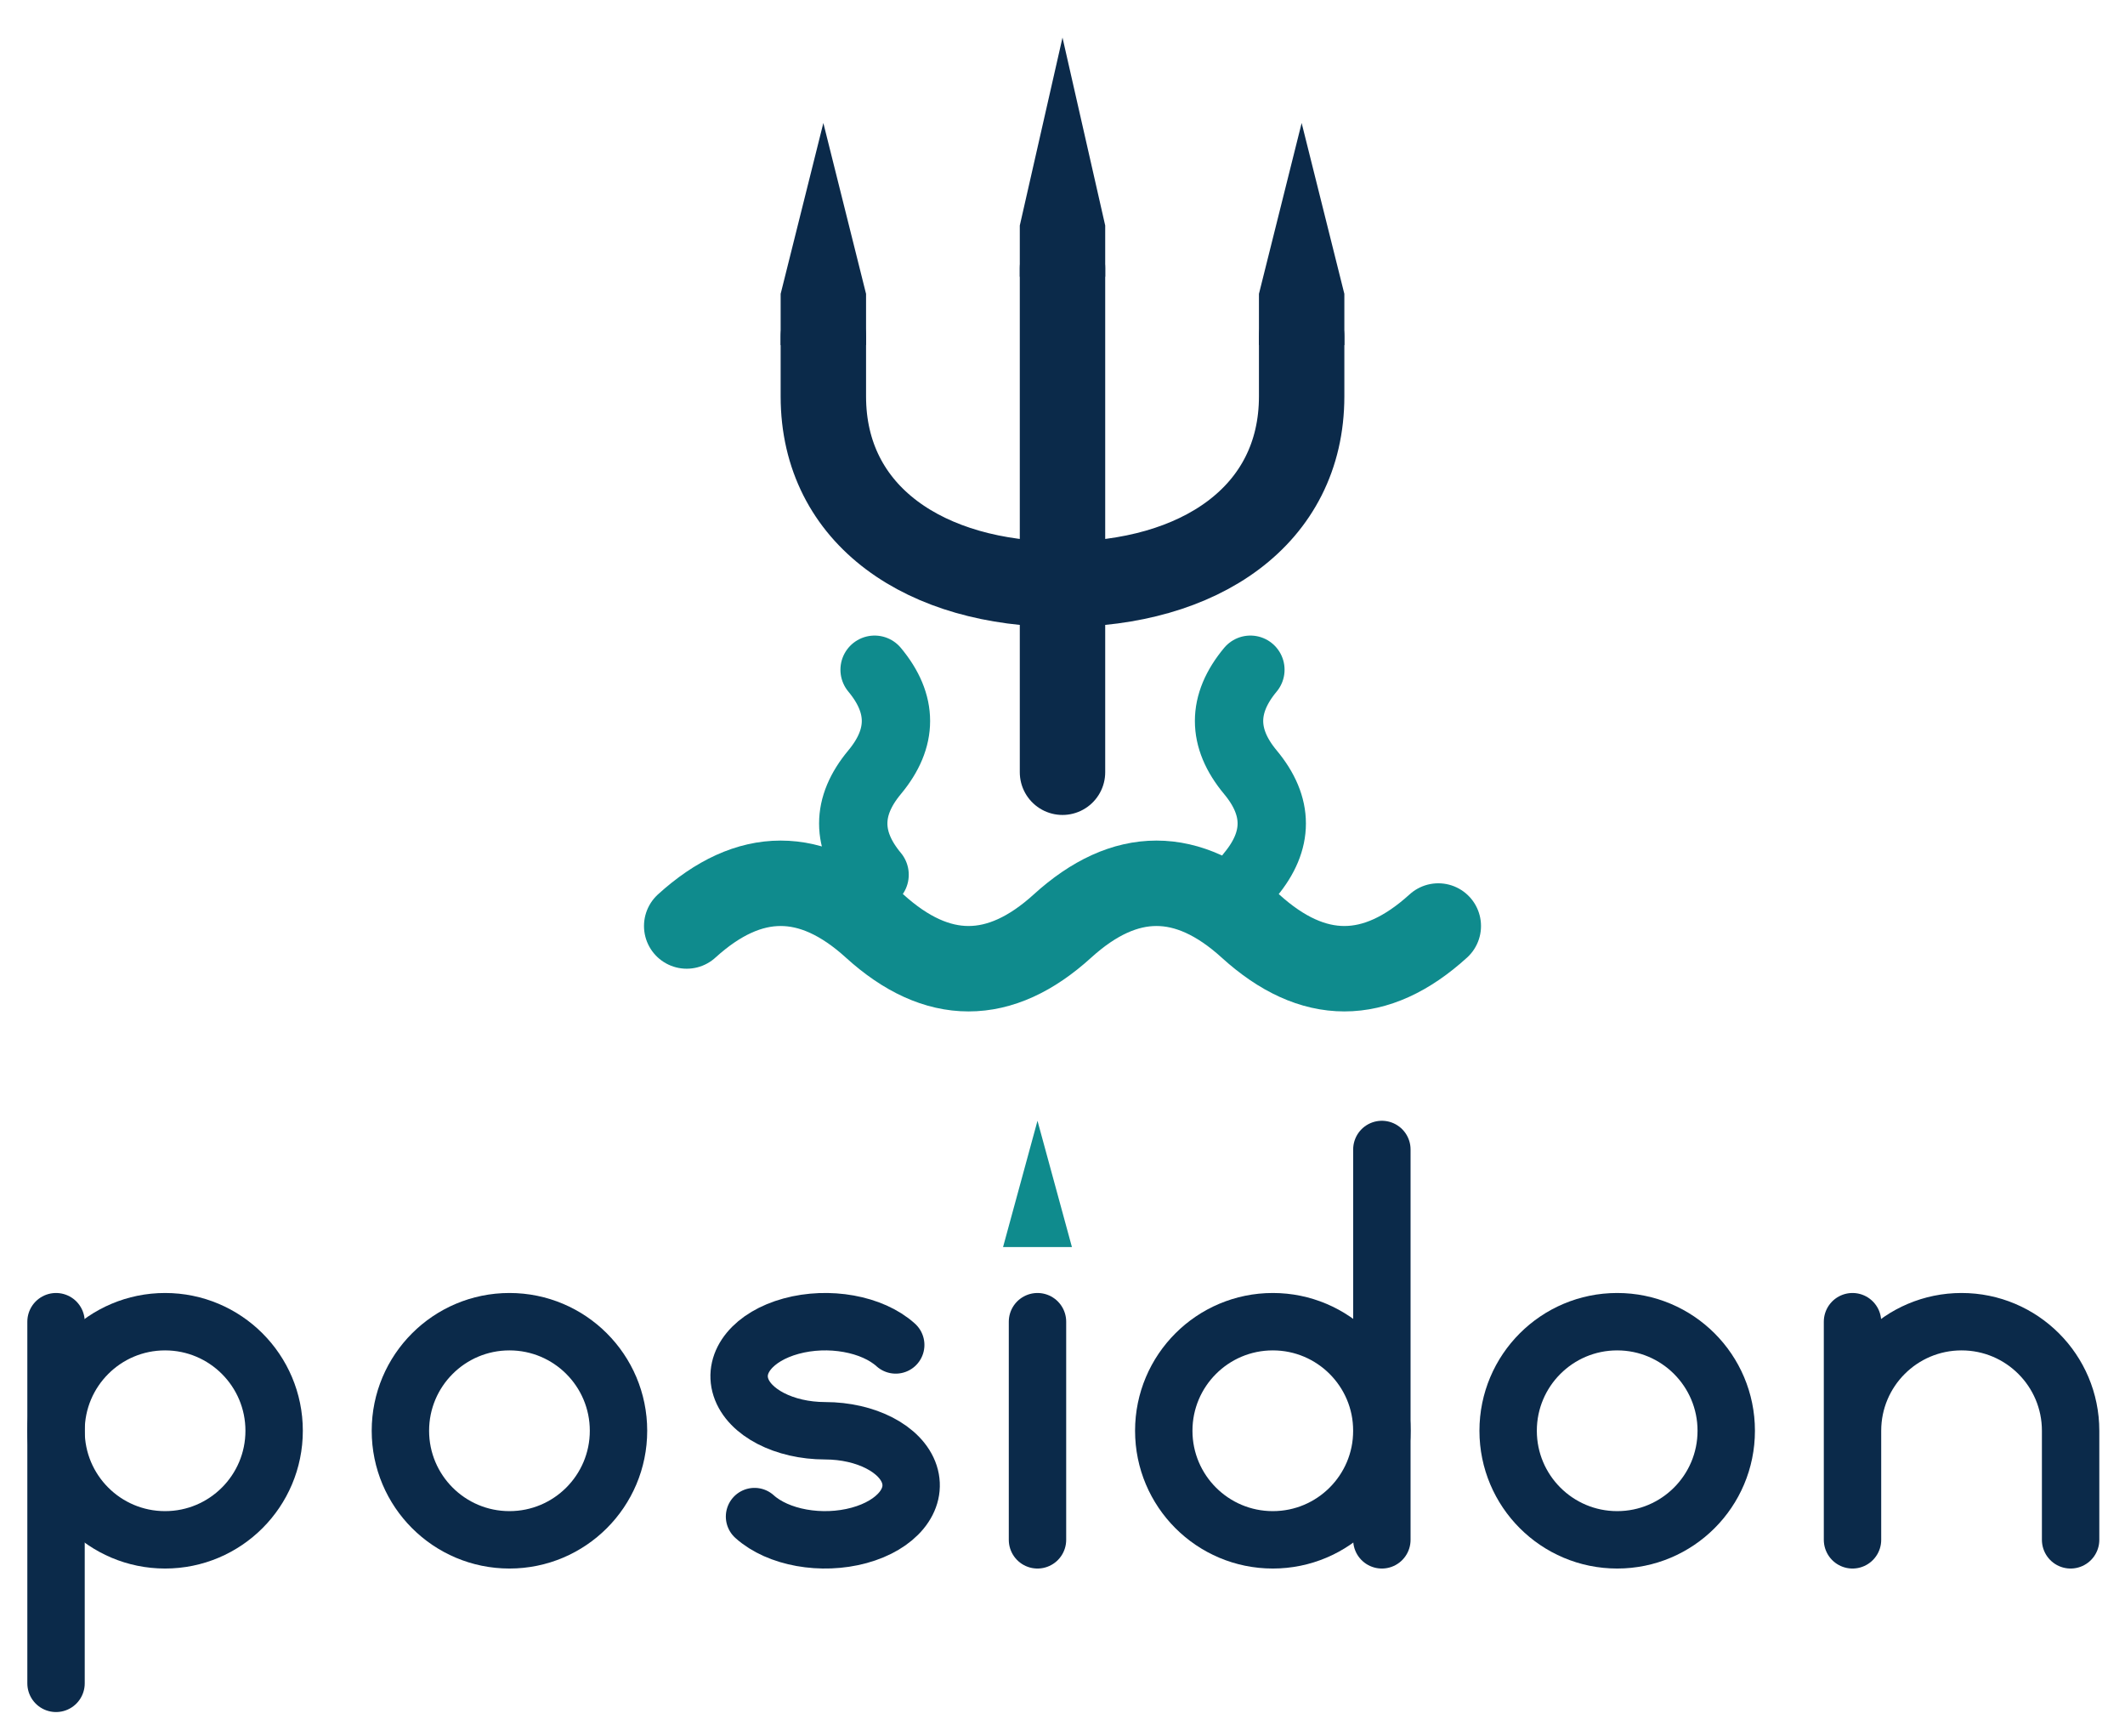
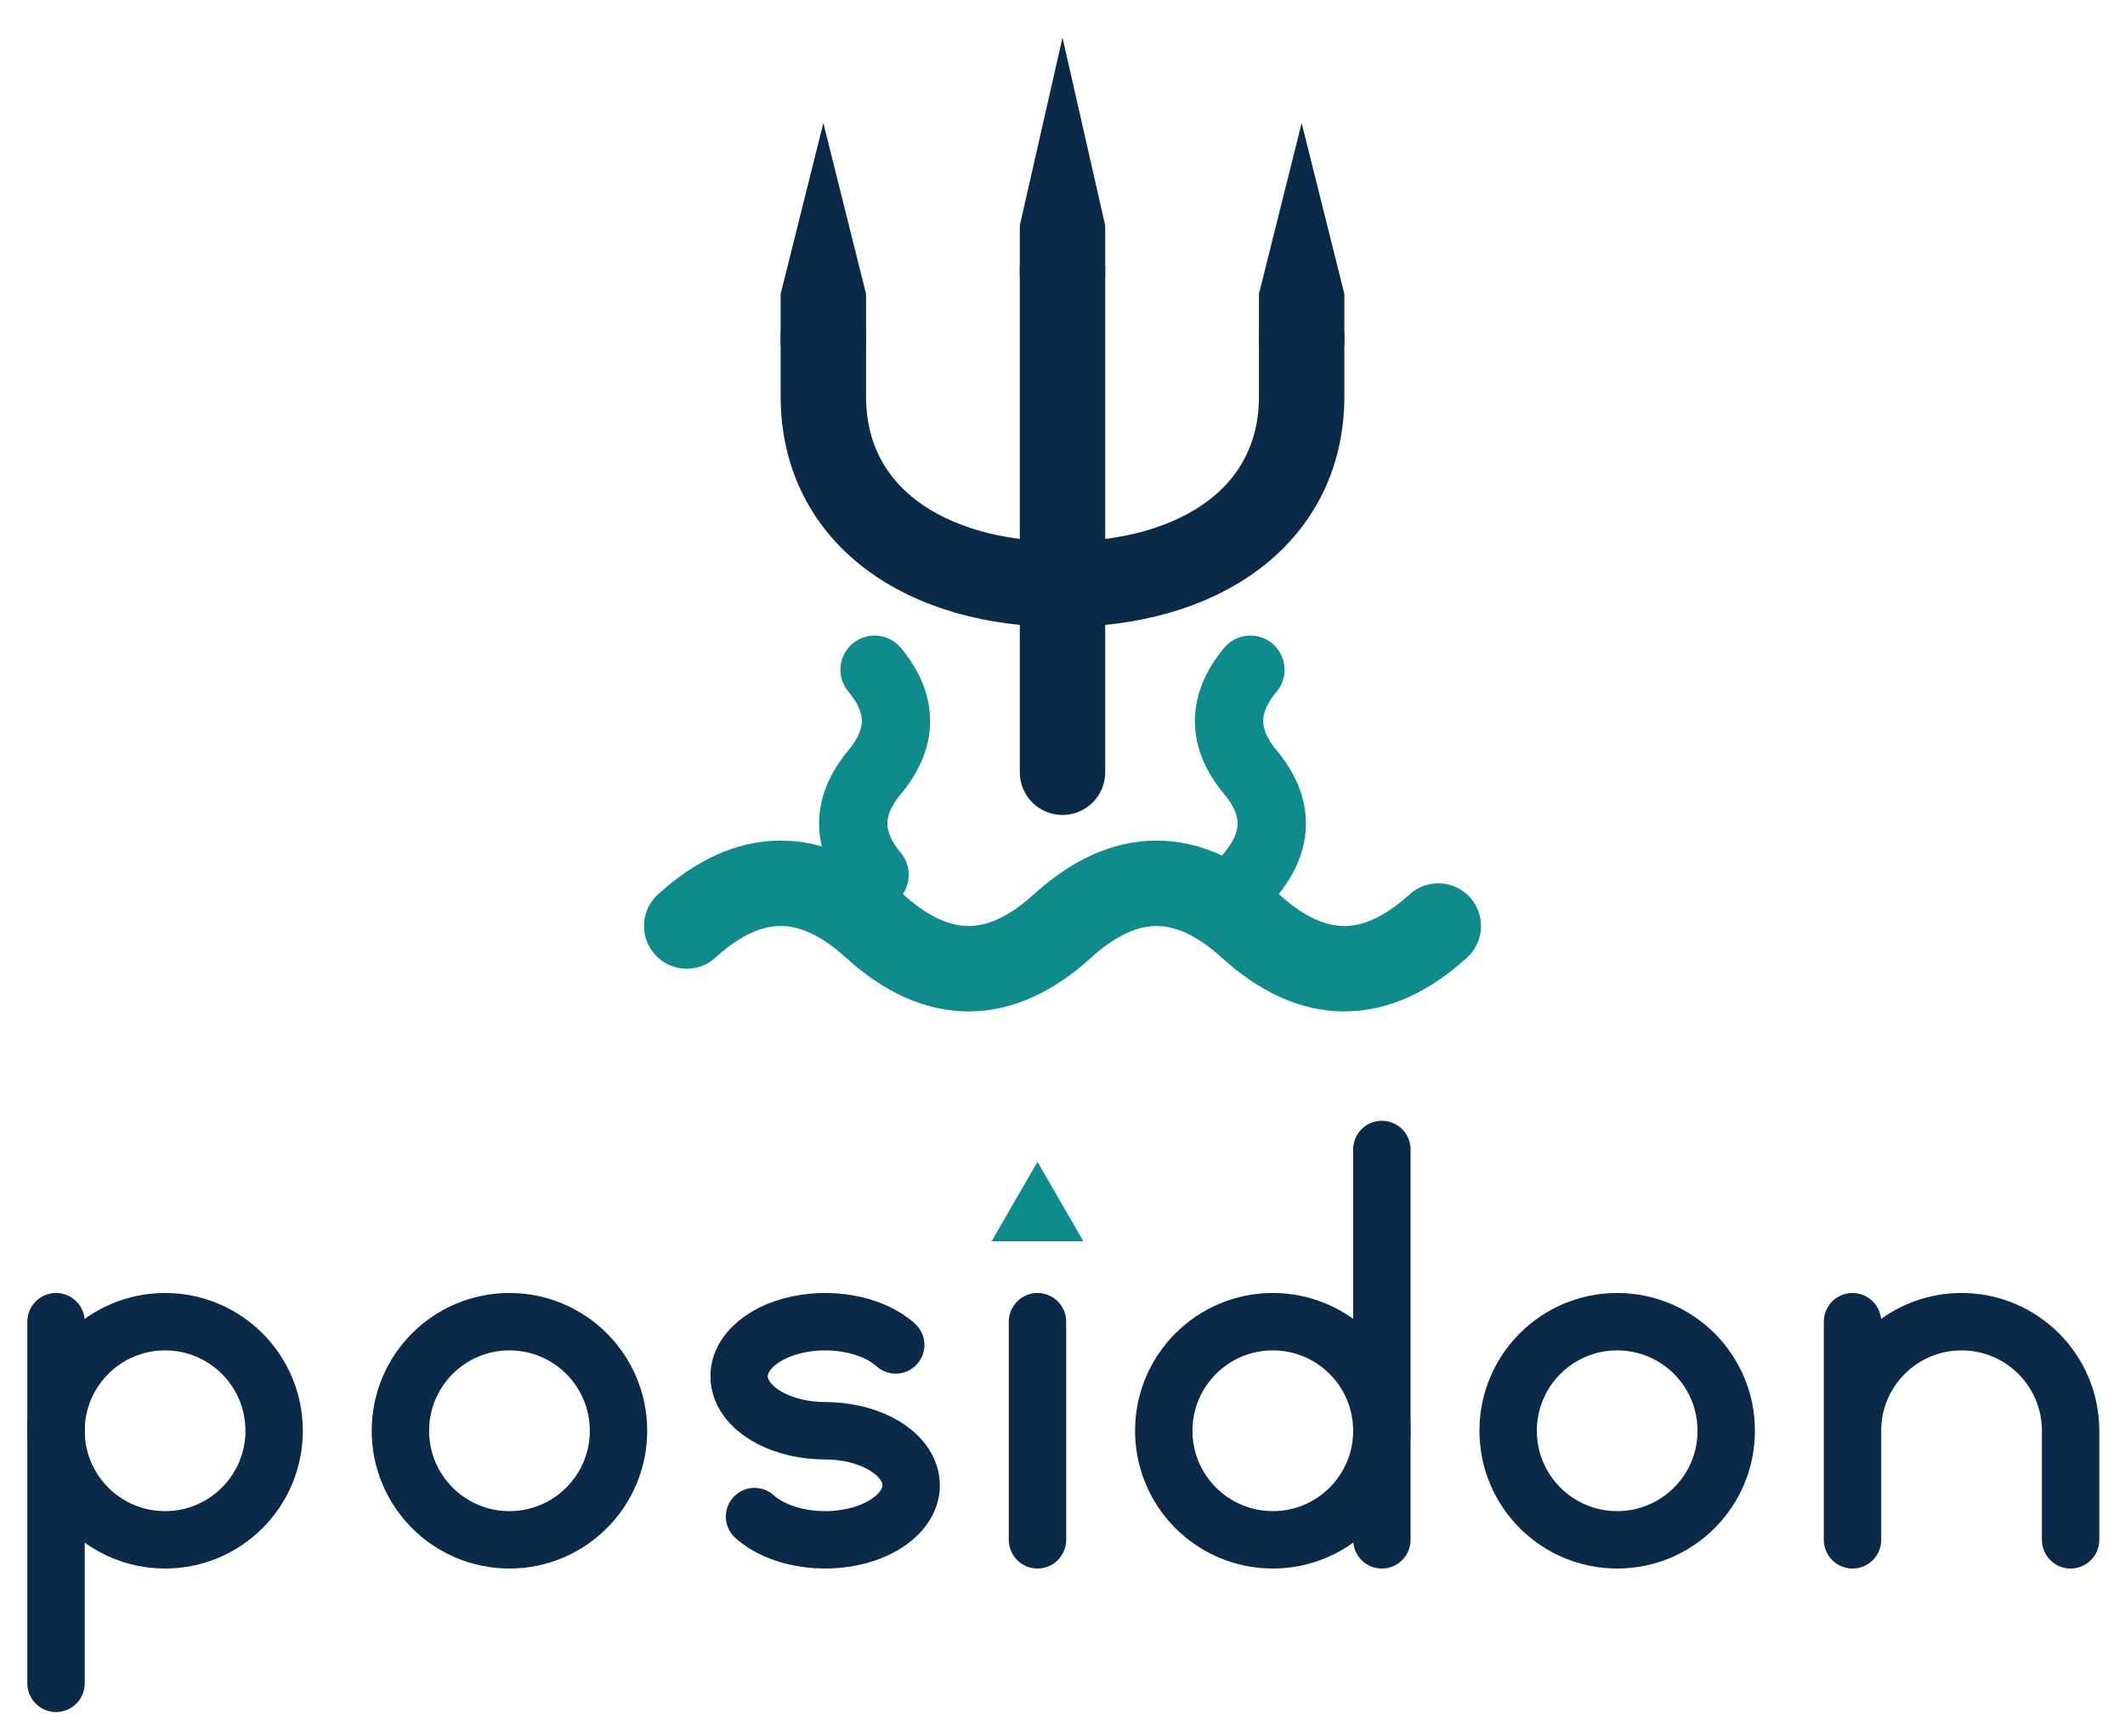
<svg xmlns="http://www.w3.org/2000/svg" viewBox="-4 2 311 254" role="img">
  <g transform="translate(71.5 0) scale(1.25)">
    <g fill="none" stroke-linecap="round" stroke-width="10">
      <path stroke="#0B2A4A" d="M36 41v7c0 14 12 22 28 22s28-8 28-22v-7M64 33v59" />
      <path stroke="#0F8B8D" d="M20 110q11-10 22 0t22 0 22 0 22 0" />
      <path stroke="#0F8B8D" stroke-width="8" d="M42 104q-5-6 0-12t0-12M86 104q5-6 0-12t0-12" />
    </g>
    <path fill="#0B2A4A" d="M36 16l5 20v6H31v-6zM64 6l5 22v6H59v-6zM92 16l5 20v6H87v-6z" />
  </g>
  <g transform="translate(0 166) scale(0.84)">
    <g fill="none" stroke="#0B2A4A" stroke-linecap="round" stroke-linejoin="round" stroke-width="10">
      <path d="M5 35v63" />
      <circle cx="24" cy="54" r="19" />
      <circle cx="84" cy="54" r="19" />
      <path d="M151.3 39.05A15 9.5 0 1 0 139 54a15 9.5 0 1 1-12.3 14.95" />
      <path d="M176 35v38" />
      <circle cx="217" cy="54" r="19" />
      <path d="M236 5v68" />
      <circle cx="277" cy="54" r="19" />
      <path d="M318 35v38m0-19a19 19 0 0 1 38 0v19" />
    </g>
-     <path fill="#0F8B8D" d="M176 0l6 22h-12z" />
+     <path fill="#0F8B8D" d="M176 7.144l8 13.856h-16z" />
  </g>
</svg>
